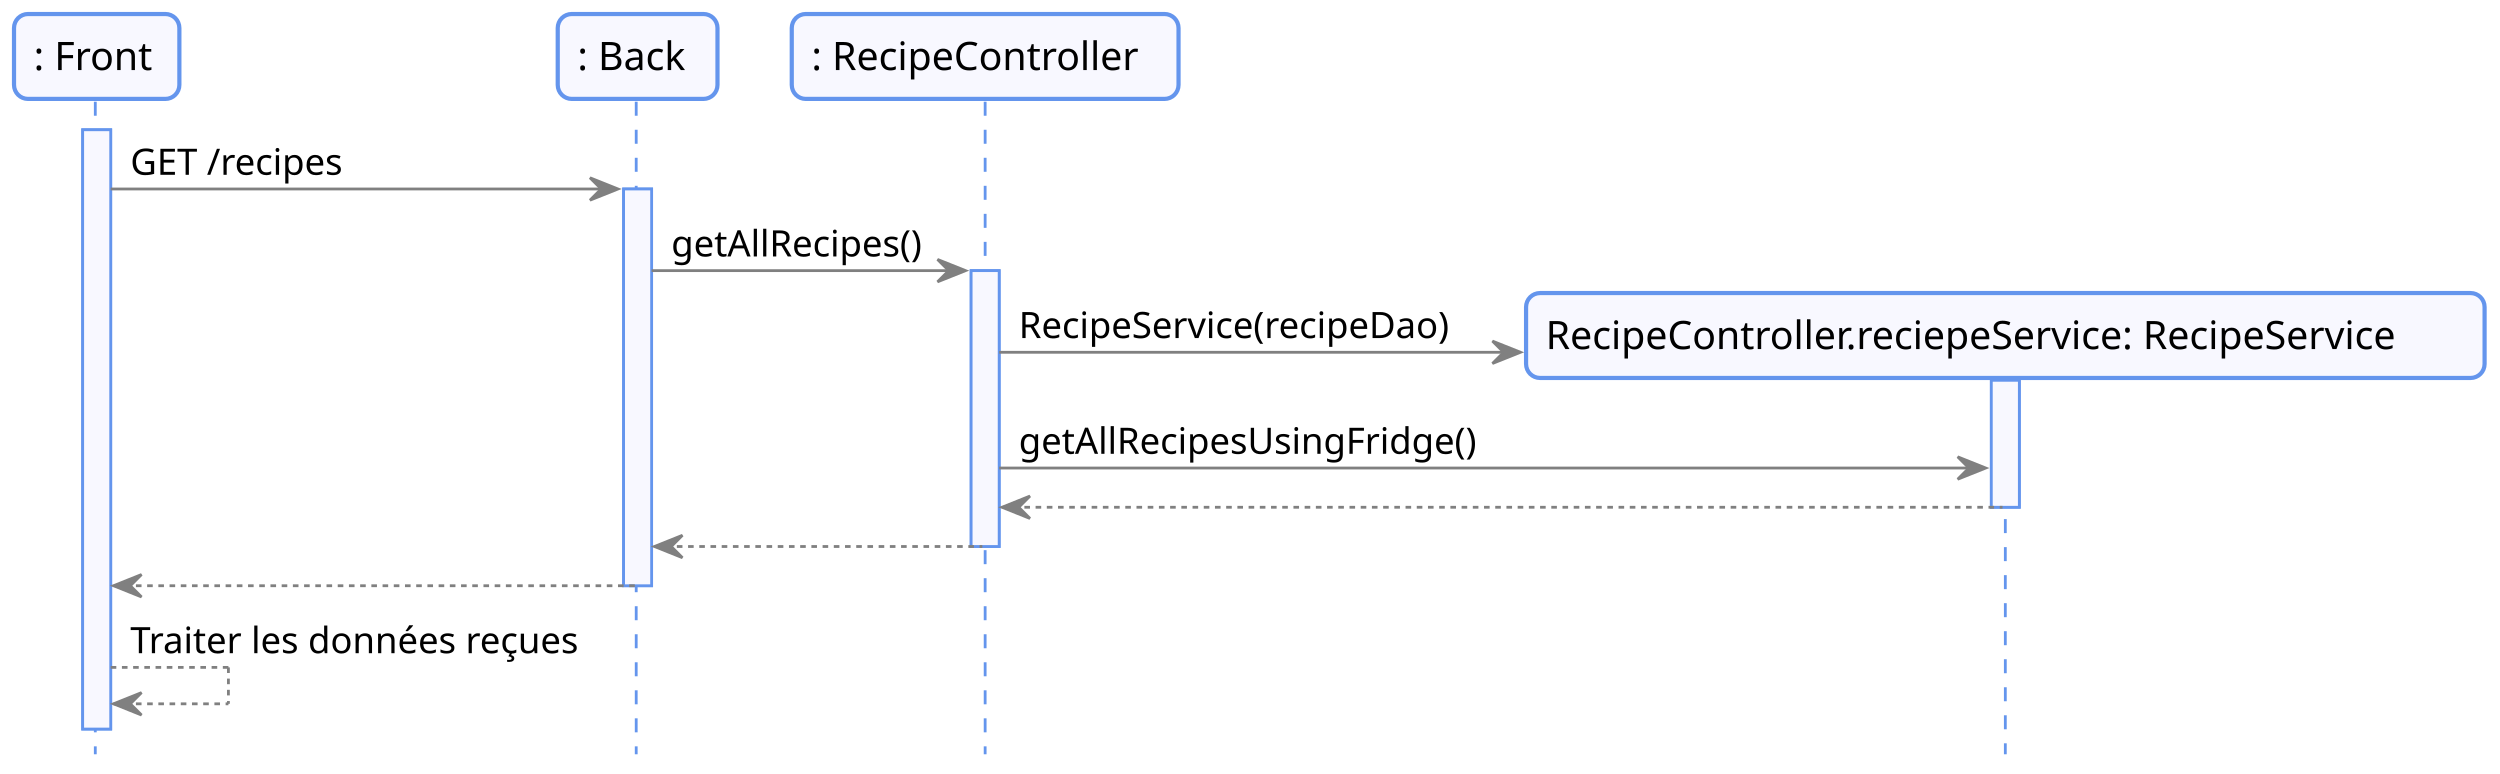
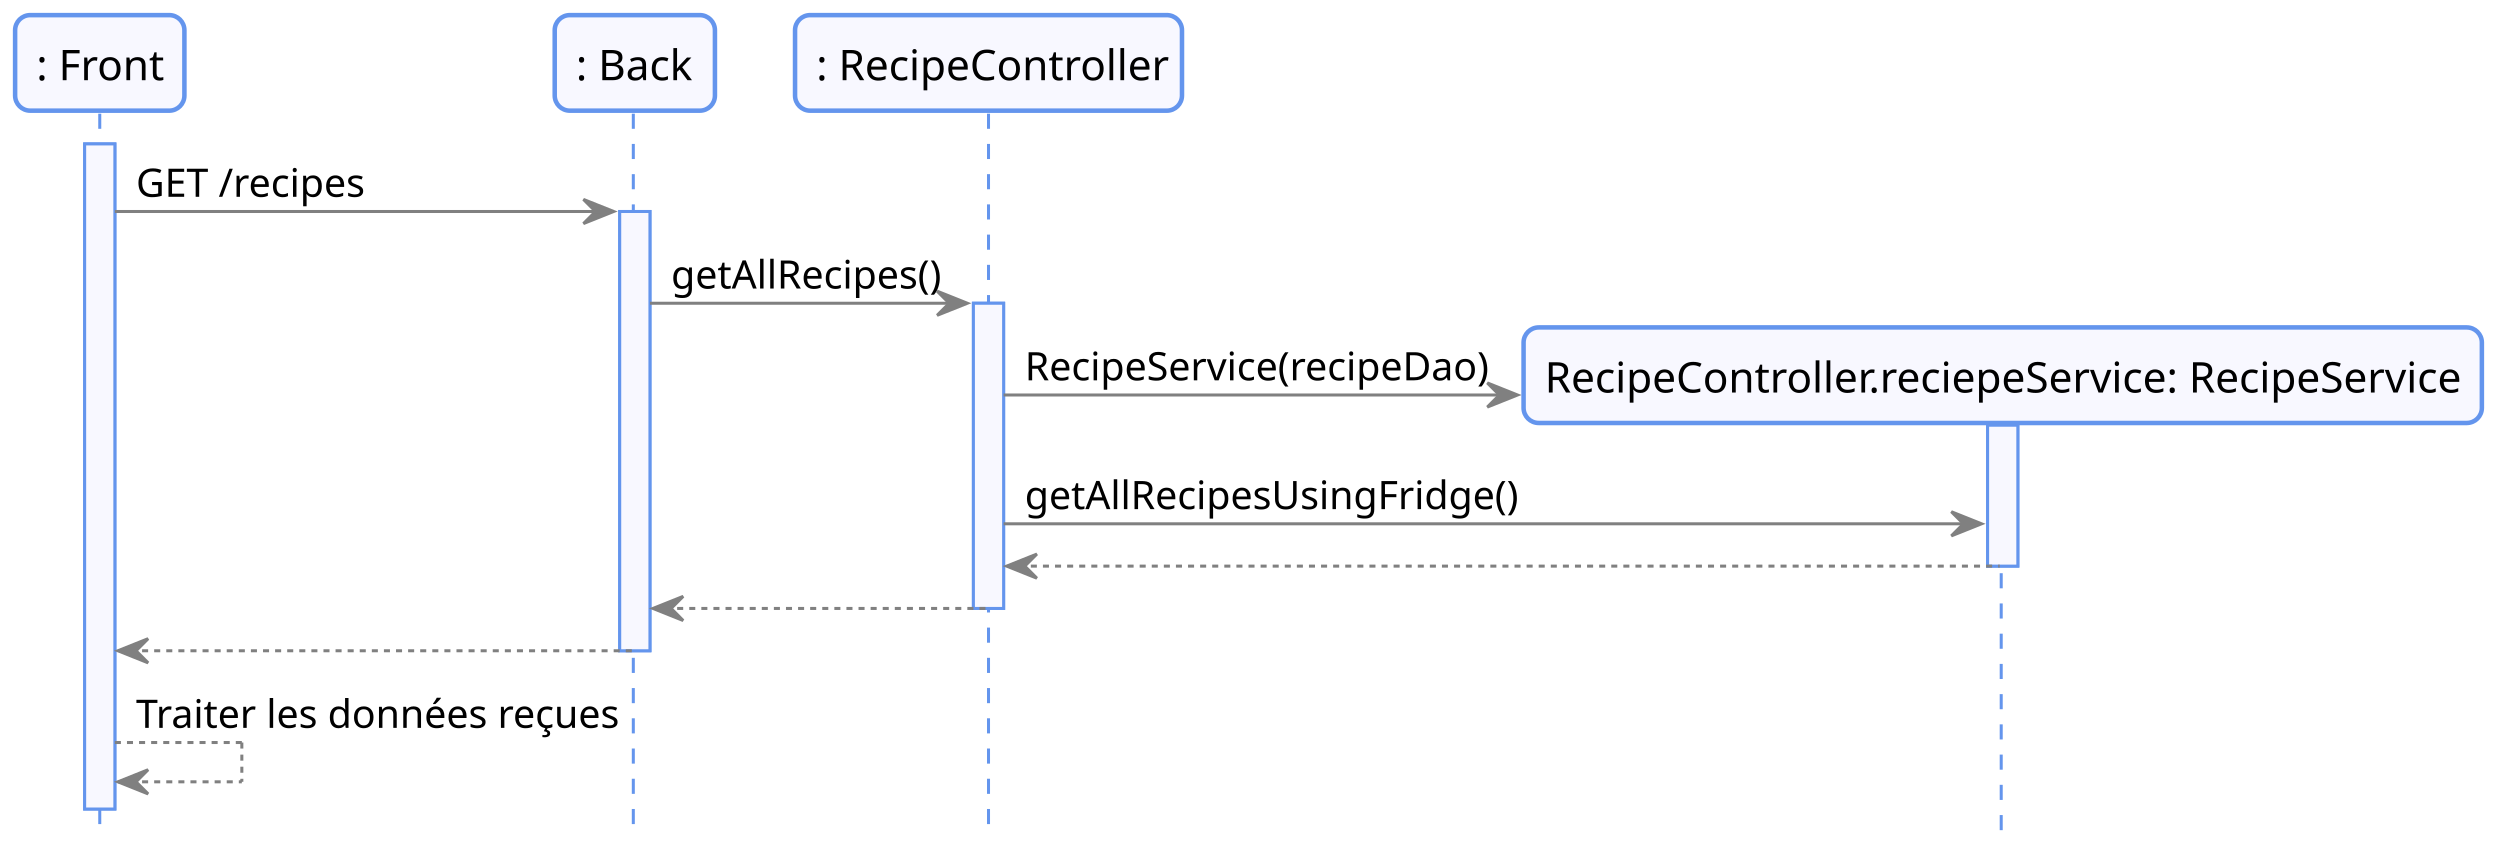
- <svg xmlns="http://www.w3.org/2000/svg" contentScriptType="application/ecmascript" contentStyleType="text/css" height="276px" preserveAspectRatio="none" style="width:892px;height:276px;" version="1.1" viewBox="0 0 892 276" width="892px" zoomAndPan="magnify">
+ <svg xmlns="http://www.w3.org/2000/svg" contentScriptType="application/ecmascript" contentStyleType="text/css" height="283px" preserveAspectRatio="none" style="width:827px;height:283px;" version="1.1" viewBox="0 0 827 283" width="827px" zoomAndPan="magnify">
  <defs />
  <g>
-     <rect fill="#F8F8FF" height="213.828" style="stroke:#6495ED;stroke-width:1.0;" width="10" x="29.5" y="46.297" />
-     <rect fill="#F8F8FF" height="141.562" style="stroke:#6495ED;stroke-width:1.0;" width="10" x="222.5" y="67.43" />
-     <rect fill="#F8F8FF" height="98.43" style="stroke:#6495ED;stroke-width:1.0;" width="10" x="346.5" y="96.562" />
-     <rect fill="#F8F8FF" height="45.297" style="stroke:#6495ED;stroke-width:1.0;" width="10" x="710.5" y="135.695" />
-     <line style="stroke:#6495ED;stroke-width:1.0;stroke-dasharray:5.0,5.0;" x1="34" x2="34" y1="36.297" y2="269.125" />
-     <line style="stroke:#6495ED;stroke-width:1.0;stroke-dasharray:5.0,5.0;" x1="227" x2="227" y1="36.297" y2="269.125" />
-     <line style="stroke:#6495ED;stroke-width:1.0;stroke-dasharray:5.0,5.0;" x1="351.5" x2="351.5" y1="36.297" y2="269.125" />
-     <line style="stroke:#6495ED;stroke-width:1.0;stroke-dasharray:5.0,5.0;" x1="715.5" x2="715.5" y1="135.211" y2="269.125" />
-     <rect fill="#F8F8FF" height="30.297" rx="5" ry="5" style="stroke:#6495ED;stroke-width:1.5;" width="59" x="5" y="5" />
-     <text fill="#000000" font-family="sans-serif" font-size="14" lengthAdjust="spacingAndGlyphs" textLength="45" x="12" y="24.995">: Front</text>
-     <rect fill="#F8F8FF" height="30.297" rx="5" ry="5" style="stroke:#6495ED;stroke-width:1.5;" width="57" x="199" y="5" />
-     <text fill="#000000" font-family="sans-serif" font-size="14" lengthAdjust="spacingAndGlyphs" textLength="43" x="206" y="24.995">: Back</text>
-     <rect fill="#F8F8FF" height="30.297" rx="5" ry="5" style="stroke:#6495ED;stroke-width:1.5;" width="138" x="282.5" y="5" />
-     <text fill="#000000" font-family="sans-serif" font-size="14" lengthAdjust="spacingAndGlyphs" textLength="124" x="289.5" y="24.995">: RecipeController</text>
-     <rect fill="#F8F8FF" height="213.828" style="stroke:#6495ED;stroke-width:1.0;" width="10" x="29.5" y="46.297" />
-     <rect fill="#F8F8FF" height="141.562" style="stroke:#6495ED;stroke-width:1.0;" width="10" x="222.5" y="67.43" />
-     <rect fill="#F8F8FF" height="98.43" style="stroke:#6495ED;stroke-width:1.0;" width="10" x="346.5" y="96.562" />
-     <rect fill="#F8F8FF" height="45.297" style="stroke:#6495ED;stroke-width:1.0;" width="10" x="710.5" y="135.695" />
-     <polygon fill="#808080" points="210.5,63.43,220.5,67.43,210.5,71.43,214.5,67.43" style="stroke:#808080;stroke-width:1.0;" />
-     <line style="stroke:#808080;stroke-width:1.0;" x1="39.5" x2="216.5" y1="67.43" y2="67.43" />
-     <text fill="#000000" font-family="sans-serif" font-size="13" lengthAdjust="spacingAndGlyphs" textLength="79" x="46.5" y="62.364">GET /recipes</text>
-     <polygon fill="#808080" points="334.5,92.562,344.5,96.562,334.5,100.562,338.5,96.562" style="stroke:#808080;stroke-width:1.0;" />
-     <line style="stroke:#808080;stroke-width:1.0;" x1="232.5" x2="340.5" y1="96.562" y2="96.562" />
-     <text fill="#000000" font-family="sans-serif" font-size="13" lengthAdjust="spacingAndGlyphs" textLength="95" x="239.5" y="91.497">getAllRecipes()</text>
-     <polygon fill="#808080" points="532.5,121.695,542.5,125.695,532.5,129.695,536.5,125.695" style="stroke:#808080;stroke-width:1.0;" />
-     <line style="stroke:#808080;stroke-width:1.0;" x1="356.5" x2="538.5" y1="125.695" y2="125.695" />
-     <text fill="#000000" font-family="sans-serif" font-size="13" lengthAdjust="spacingAndGlyphs" textLength="164" x="363.5" y="120.629">RecipeService(recipeDao)</text>
-     <rect fill="#F8F8FF" height="30.297" rx="5" ry="5" style="stroke:#6495ED;stroke-width:1.5;" width="342" x="544.5" y="104.562" />
-     <text fill="#000000" font-family="sans-serif" font-size="14" lengthAdjust="spacingAndGlyphs" textLength="328" x="551.5" y="124.558">RecipeController.reciepeService: RecipeService</text>
-     <polygon fill="#808080" points="698.5,162.992,708.5,166.992,698.5,170.992,702.5,166.992" style="stroke:#808080;stroke-width:1.0;" />
-     <line style="stroke:#808080;stroke-width:1.0;" x1="356.5" x2="704.5" y1="166.992" y2="166.992" />
-     <text fill="#000000" font-family="sans-serif" font-size="13" lengthAdjust="spacingAndGlyphs" textLength="170" x="363.5" y="161.926">getAllRecipesUsingFridge()</text>
-     <polygon fill="#808080" points="367.5,176.992,357.5,180.992,367.5,184.992,363.5,180.992" style="stroke:#808080;stroke-width:1.0;" />
-     <line style="stroke:#808080;stroke-width:1.0;stroke-dasharray:2.0,2.0;" x1="361.5" x2="714.5" y1="180.992" y2="180.992" />
-     <polygon fill="#808080" points="243.5,190.992,233.5,194.992,243.5,198.992,239.5,194.992" style="stroke:#808080;stroke-width:1.0;" />
-     <line style="stroke:#808080;stroke-width:1.0;stroke-dasharray:2.0,2.0;" x1="237.5" x2="350.5" y1="194.992" y2="194.992" />
-     <polygon fill="#808080" points="50.5,204.992,40.5,208.992,50.5,212.992,46.5,208.992" style="stroke:#808080;stroke-width:1.0;" />
-     <line style="stroke:#808080;stroke-width:1.0;stroke-dasharray:2.0,2.0;" x1="44.5" x2="226.5" y1="208.992" y2="208.992" />
-     <line style="stroke:#808080;stroke-width:1.0;stroke-dasharray:2.0,2.0;" x1="39.5" x2="81.5" y1="238.125" y2="238.125" />
-     <line style="stroke:#808080;stroke-width:1.0;stroke-dasharray:2.0,2.0;" x1="81.5" x2="81.5" y1="238.125" y2="251.125" />
-     <line style="stroke:#808080;stroke-width:1.0;stroke-dasharray:2.0,2.0;" x1="40.5" x2="81.5" y1="251.125" y2="251.125" />
-     <polygon fill="#808080" points="50.5,247.125,40.5,251.125,50.5,255.125,46.5,251.125" style="stroke:#808080;stroke-width:1.0;" />
-     <text fill="#000000" font-family="sans-serif" font-size="13" lengthAdjust="spacingAndGlyphs" textLength="169" x="46.5" y="233.059">Traiter les données reçues</text>
+     <rect fill="#F8F8FF" height="220.016" style="stroke:#6495ED;stroke-width:1.0;" width="10" x="28" y="47.609" />
+     <rect fill="#F8F8FF" height="145.312" style="stroke:#6495ED;stroke-width:1.0;" width="10" x="205" y="69.961" />
+     <rect fill="#F8F8FF" height="100.961" style="stroke:#6495ED;stroke-width:1.0;" width="10" x="322" y="100.312" />
+     <rect fill="#F8F8FF" height="46.609" style="stroke:#6495ED;stroke-width:1.0;" width="10" x="657.5" y="140.664" />
+     <line style="stroke:#6495ED;stroke-width:1.0;stroke-dasharray:5.0,5.0;" x1="33" x2="33" y1="37.609" y2="276.625" />
+     <line style="stroke:#6495ED;stroke-width:1.0;stroke-dasharray:5.0,5.0;" x1="209.5" x2="209.5" y1="37.609" y2="276.625" />
+     <line style="stroke:#6495ED;stroke-width:1.0;stroke-dasharray:5.0,5.0;" x1="327" x2="327" y1="37.609" y2="276.625" />
+     <line style="stroke:#6495ED;stroke-width:1.0;stroke-dasharray:5.0,5.0;" x1="662" x2="662" y1="139.617" y2="276.625" />
+     <rect fill="#F8F8FF" height="31.609" rx="5" ry="5" style="stroke:#6495ED;stroke-width:1.5;" width="56" x="5" y="5" />
+     <text fill="#000000" font-family="sans-serif" font-size="14" lengthAdjust="spacingAndGlyphs" textLength="42" x="12" y="26.533">: Front</text>
+     <rect fill="#F8F8FF" height="31.609" rx="5" ry="5" style="stroke:#6495ED;stroke-width:1.5;" width="53" x="183.5" y="5" />
+     <text fill="#000000" font-family="sans-serif" font-size="14" lengthAdjust="spacingAndGlyphs" textLength="39" x="190.5" y="26.533">: Back</text>
+     <rect fill="#F8F8FF" height="31.609" rx="5" ry="5" style="stroke:#6495ED;stroke-width:1.5;" width="128" x="263" y="5" />
+     <text fill="#000000" font-family="sans-serif" font-size="14" lengthAdjust="spacingAndGlyphs" textLength="114" x="270" y="26.533">: RecipeController</text>
+     <rect fill="#F8F8FF" height="220.016" style="stroke:#6495ED;stroke-width:1.0;" width="10" x="28" y="47.609" />
+     <rect fill="#F8F8FF" height="145.312" style="stroke:#6495ED;stroke-width:1.0;" width="10" x="205" y="69.961" />
+     <rect fill="#F8F8FF" height="100.961" style="stroke:#6495ED;stroke-width:1.0;" width="10" x="322" y="100.312" />
+     <rect fill="#F8F8FF" height="46.609" style="stroke:#6495ED;stroke-width:1.0;" width="10" x="657.5" y="140.664" />
+     <polygon fill="#808080" points="193,65.961,203,69.961,193,73.961,197,69.961" style="stroke:#808080;stroke-width:1.0;" />
+     <line style="stroke:#808080;stroke-width:1.0;" x1="38" x2="199" y1="69.961" y2="69.961" />
+     <text fill="#000000" font-family="sans-serif" font-size="13" lengthAdjust="spacingAndGlyphs" textLength="76" x="45" y="65.105">GET /recipes</text>
+     <polygon fill="#808080" points="310,96.312,320,100.312,310,104.312,314,100.312" style="stroke:#808080;stroke-width:1.0;" />
+     <line style="stroke:#808080;stroke-width:1.0;" x1="215" x2="316" y1="100.312" y2="100.312" />
+     <text fill="#000000" font-family="sans-serif" font-size="13" lengthAdjust="spacingAndGlyphs" textLength="88" x="222" y="95.456">getAllRecipes()</text>
+     <polygon fill="#808080" points="492,126.664,502,130.664,492,134.664,496,130.664" style="stroke:#808080;stroke-width:1.0;" />
+     <line style="stroke:#808080;stroke-width:1.0;" x1="332" x2="498" y1="130.664" y2="130.664" />
+     <text fill="#000000" font-family="sans-serif" font-size="13" lengthAdjust="spacingAndGlyphs" textLength="148" x="339" y="125.808">RecipeService(recipeDao)</text>
+     <rect fill="#F8F8FF" height="31.609" rx="5" ry="5" style="stroke:#6495ED;stroke-width:1.5;" width="317" x="504" y="108.312" />
+     <text fill="#000000" font-family="sans-serif" font-size="14" lengthAdjust="spacingAndGlyphs" textLength="303" x="511" y="129.846">RecipeController.reciepeService: RecipeService</text>
+     <polygon fill="#808080" points="645.5,169.273,655.5,173.273,645.5,177.273,649.5,173.273" style="stroke:#808080;stroke-width:1.0;" />
+     <line style="stroke:#808080;stroke-width:1.0;" x1="332" x2="651.5" y1="173.273" y2="173.273" />
+     <text fill="#000000" font-family="sans-serif" font-size="13" lengthAdjust="spacingAndGlyphs" textLength="157" x="339" y="168.417">getAllRecipesUsingFridge()</text>
+     <polygon fill="#808080" points="343,183.273,333,187.273,343,191.273,339,187.273" style="stroke:#808080;stroke-width:1.0;" />
+     <line style="stroke:#808080;stroke-width:1.0;stroke-dasharray:2.0,2.0;" x1="337" x2="661.5" y1="187.273" y2="187.273" />
+     <polygon fill="#808080" points="226,197.273,216,201.273,226,205.273,222,201.273" style="stroke:#808080;stroke-width:1.0;" />
+     <line style="stroke:#808080;stroke-width:1.0;stroke-dasharray:2.0,2.0;" x1="220" x2="326" y1="201.273" y2="201.273" />
+     <polygon fill="#808080" points="49,211.273,39,215.273,49,219.273,45,215.273" style="stroke:#808080;stroke-width:1.0;" />
+     <line style="stroke:#808080;stroke-width:1.0;stroke-dasharray:2.0,2.0;" x1="43" x2="209" y1="215.273" y2="215.273" />
+     <line style="stroke:#808080;stroke-width:1.0;stroke-dasharray:2.0,2.0;" x1="38" x2="80" y1="245.625" y2="245.625" />
+     <line style="stroke:#808080;stroke-width:1.0;stroke-dasharray:2.0,2.0;" x1="80" x2="80" y1="245.625" y2="258.625" />
+     <line style="stroke:#808080;stroke-width:1.0;stroke-dasharray:2.0,2.0;" x1="39" x2="80" y1="258.625" y2="258.625" />
+     <polygon fill="#808080" points="49,254.625,39,258.625,49,262.625,45,258.625" style="stroke:#808080;stroke-width:1.0;" />
+     <text fill="#000000" font-family="sans-serif" font-size="13" lengthAdjust="spacingAndGlyphs" textLength="153" x="45" y="240.769">Traiter les données reçues</text>
  </g>
</svg>
